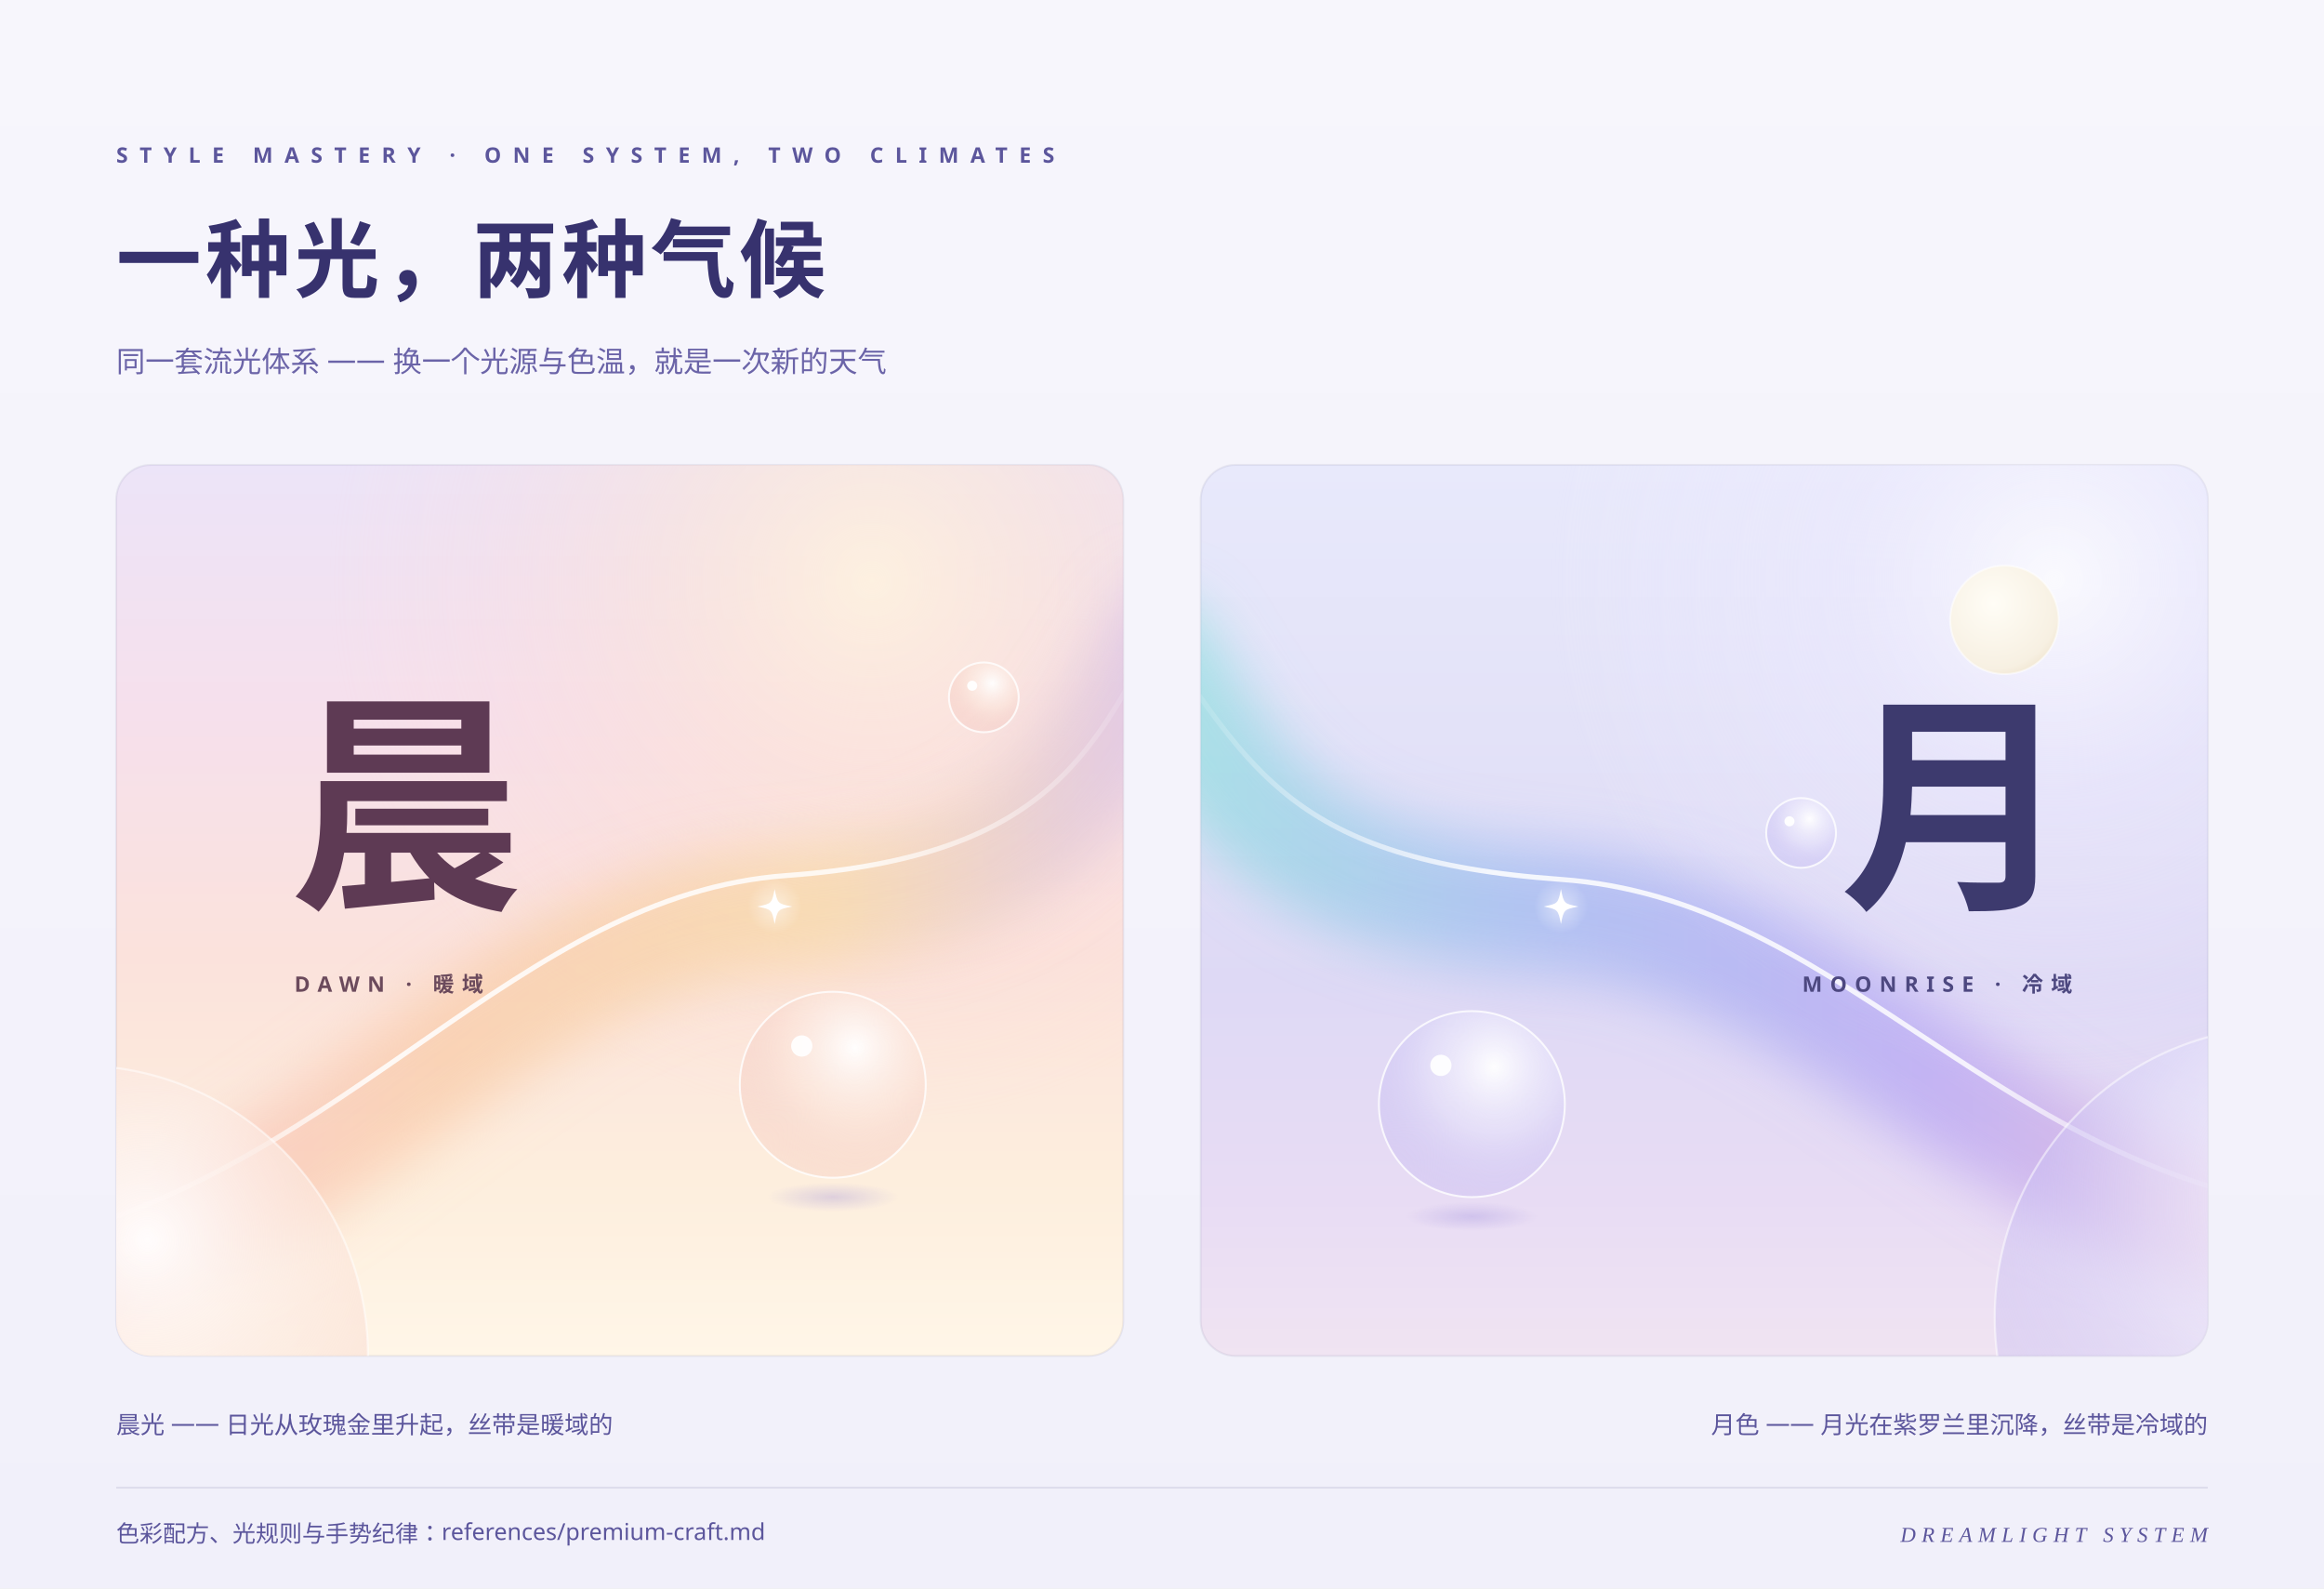
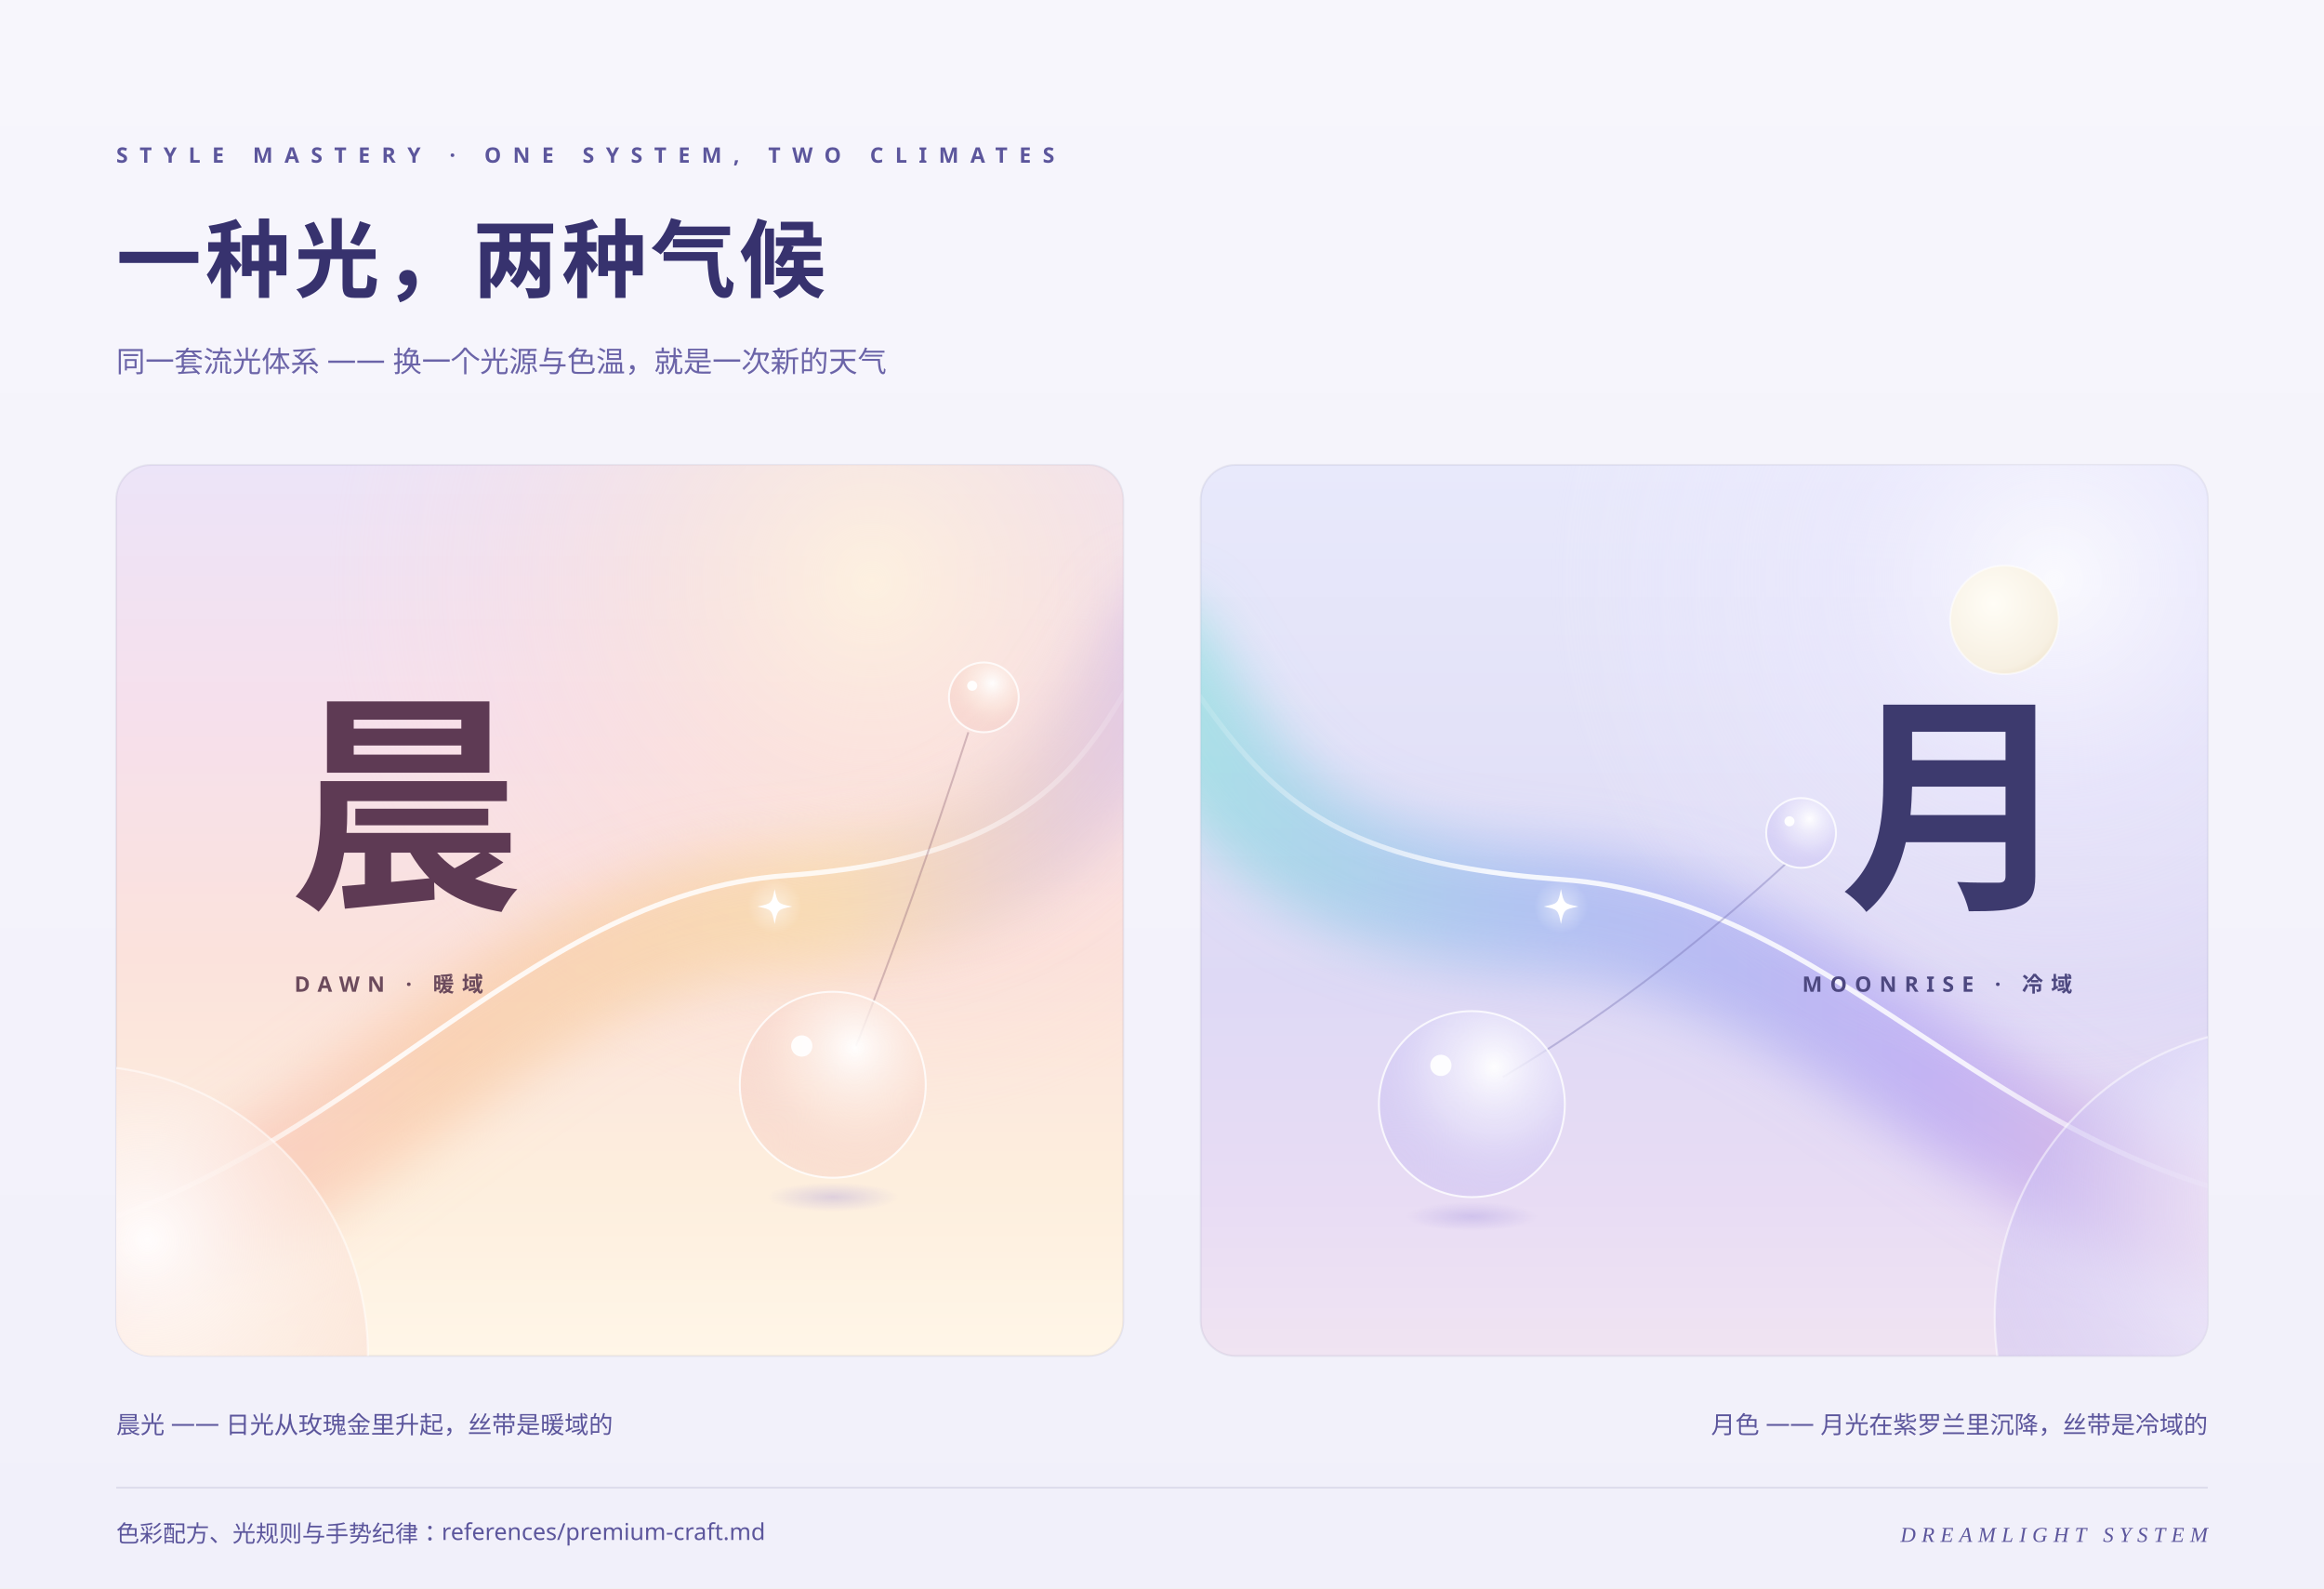
<svg xmlns="http://www.w3.org/2000/svg" viewBox="0 0 1200 820" width="1200" height="820" role="img" aria-labelledby="sgT sgD">
  <defs>
    <linearGradient id="sgGround" x1="0" y1="0" x2="0" y2="1">
      <stop offset="0" stop-color="#f7f6fc" />
      <stop offset="1" stop-color="#f1f0fa" />
    </linearGradient>
    <linearGradient id="sgDawnBase" x1="0" y1="0" x2="0" y2="1">
      <stop offset="0" stop-color="#ece4f8" />
      <stop offset="0.28" stop-color="#f6e0ec" />
      <stop offset="0.55" stop-color="#fbe2dc" />
      <stop offset="0.8" stop-color="#fdeedd" />
      <stop offset="1" stop-color="#fff6e8" />
    </linearGradient>
    <radialGradient id="sgDawnBloom" cx="0.5" cy="0.5" r="0.5">
      <stop offset="0" stop-color="#fff3dd" stop-opacity="0.85" />
      <stop offset="0.4" stop-color="#ffe4cf" stop-opacity="0.4" />
      <stop offset="0.72" stop-color="#ffd9d0" stop-opacity="0.15" />
      <stop offset="1" stop-color="#ffd9d0" stop-opacity="0" />
    </radialGradient>
    <linearGradient id="sgRibbonWarm" x1="0" y1="0" x2="1" y2="0">
      <stop offset="0" stop-color="#f6a9c4" />
      <stop offset="0.35" stop-color="#f8bd8f" />
      <stop offset="0.7" stop-color="#f5d78e" />
      <stop offset="1" stop-color="#c9b2ee" />
    </linearGradient>
    <linearGradient id="sgMoonBase" x1="0" y1="0" x2="0" y2="1">
      <stop offset="0" stop-color="#e8e9fb" />
      <stop offset="0.3" stop-color="#e3e2f8" />
      <stop offset="0.58" stop-color="#ded9f5" />
      <stop offset="0.82" stop-color="#e8dcf4" />
      <stop offset="1" stop-color="#f0e4f2" />
    </linearGradient>
    <radialGradient id="sgMoonBloom" cx="0.5" cy="0.5" r="0.5">
      <stop offset="0" stop-color="#ffffff" stop-opacity="0.8" />
      <stop offset="0.42" stop-color="#f0ecff" stop-opacity="0.35" />
      <stop offset="1" stop-color="#f0ecff" stop-opacity="0" />
    </radialGradient>
    <radialGradient id="sgMoonDisc" cx="0.4" cy="0.35" r="0.75">
      <stop offset="0" stop-color="#fffdf6" />
      <stop offset="0.8" stop-color="#f7f0e2" />
      <stop offset="1" stop-color="#eee2cc" />
    </radialGradient>
    <linearGradient id="sgRibbonCool" x1="0" y1="0" x2="1" y2="0">
      <stop offset="0" stop-color="#6ee3d4" />
      <stop offset="0.35" stop-color="#86a8f0" />
      <stop offset="0.7" stop-color="#a58cf2" />
      <stop offset="1" stop-color="#e8a8c8" />
    </linearGradient>
    <linearGradient id="sgSheen" x1="0" y1="0" x2="1" y2="0">
      <stop offset="0" stop-color="#ffffff" stop-opacity="0" />
      <stop offset="0.3" stop-color="#ffffff" stop-opacity="0.95" />
      <stop offset="0.72" stop-color="#ffffff" stop-opacity="0.9" />
      <stop offset="1" stop-color="#ffffff" stop-opacity="0" />
    </linearGradient>
    <radialGradient id="sgOrbWarm" cx="0.62" cy="0.3" r="0.8">
      <stop offset="0" stop-color="#ffffff" stop-opacity="0.95" />
      <stop offset="0.45" stop-color="#fbe4da" stop-opacity="0.6" />
      <stop offset="1" stop-color="#edb0a8" stop-opacity="0.16" />
    </radialGradient>
    <radialGradient id="sgOrbCool" cx="0.62" cy="0.3" r="0.8">
      <stop offset="0" stop-color="#ffffff" stop-opacity="0.96" />
      <stop offset="0.45" stop-color="#e4e0fa" stop-opacity="0.6" />
      <stop offset="1" stop-color="#ab9dee" stop-opacity="0.18" />
    </radialGradient>
    <radialGradient id="sgOrbShadow" cx="0.5" cy="0.5" r="0.5">
      <stop offset="0" stop-color="#8f7fd8" stop-opacity="0.28" />
      <stop offset="1" stop-color="#8f7fd8" stop-opacity="0" />
    </radialGradient>
    <radialGradient id="sgSparkGlow" cx="0.5" cy="0.5" r="0.5">
      <stop offset="0" stop-color="#ffffff" stop-opacity="0.5" />
      <stop offset="1" stop-color="#ffffff" stop-opacity="0" />
    </radialGradient>
    <filter id="sgBlurA" x="-30%" y="-220%" width="160%" height="540%">
      <feGaussianBlur stdDeviation="14" />
    </filter>
    <filter id="sgBlurB" x="-30%" y="-220%" width="160%" height="540%">
      <feGaussianBlur stdDeviation="14" />
    </filter>
    <clipPath id="sgClipA">
      <rect x="60" y="240" width="520" height="460" rx="18" />
    </clipPath>
    <clipPath id="sgClipB">
      <rect x="620" y="240" width="520" height="460" rx="18" />
    </clipPath>
  </defs>
  <rect width="1200" height="820" fill="url(#sgGround)" />
  <text x="60" y="84" font-family="PingFang SC, Microsoft YaHei, Noto Sans SC, sans-serif" font-size="11" font-weight="600" fill="#5c569c" letter-spacing="6">STYLE MASTERY · ONE SYSTEM, TWO CLIMATES</text>
  <text x="60" y="150" font-family="Songti SC, STSong, SimSun, Noto Serif SC, serif" font-size="44" font-weight="700" fill="#37326e" letter-spacing="2">一种光，两种气候</text>
  <text x="60" y="192" font-family="PingFang SC, Microsoft YaHei, Noto Sans SC, sans-serif" font-size="15" fill="#6b64a8">同一套流光体系 —— 换一个光源与色温，就是一次新的天气</text>
  <g data-style-id="dawn" data-mood="warm">
    <rect x="60" y="240" width="520" height="460" rx="18" fill="url(#sgDawnBase)" stroke="#37326e" stroke-opacity="0.08" stroke-width="1" />
    <g clip-path="url(#sgClipA)">
      <circle cx="450" cy="300" r="280" fill="url(#sgDawnBloom)" />
      <path d="M 20 660 C 180 620 260 480 400 470 S 560 400 604 330" fill="none" stroke="url(#sgRibbonWarm)" stroke-width="64" stroke-linecap="round" opacity="0.5" filter="url(#sgBlurA)" />
      <path d="M 20 640 C 180 602 268 462 406 452 S 566 386 604 314" fill="none" stroke="url(#sgSheen)" stroke-width="2.6" stroke-linecap="round" opacity="0.9" />
      <circle cx="40" cy="700" r="150" fill="url(#sgOrbWarm)" stroke="#ffffff" stroke-opacity="0.5" stroke-width="1.1" />
-       <g data-motif="dawn-orbs" data-motif-message="暖域浮球服从右上的晨光">
+       <g data-motif="dawn-orbs" data-motif-message="暖域浮球服从右上的晨光，彼此以细线相连">
+         <path d="M 500 378 Q 470 470 442 540" fill="none" stroke="#8a5f74" stroke-opacity="0.35" stroke-width="1" />
        <ellipse cx="430" cy="618" rx="34" ry="7.5" fill="url(#sgOrbShadow)" />
        <circle cx="430" cy="560" r="48" fill="url(#sgOrbWarm)" stroke="#ffffff" stroke-opacity="0.8" stroke-width="1" />
        <circle cx="414" cy="540" r="5.5" fill="#ffffff" fill-opacity="0.92" />
        <circle cx="508" cy="360" r="18" fill="url(#sgOrbWarm)" stroke="#ffffff" stroke-opacity="0.8" stroke-width="1" />
        <circle cx="502" cy="354" r="2.6" fill="#ffffff" fill-opacity="0.95" />
        <circle cx="400" cy="468" r="14" fill="url(#sgSparkGlow)" />
        <path d="M400 459 C 401.5 466.5 401.5 466.5 409 468 C 401.5 469.5 401.5 469.5 400 477 C 398.5 469.5 398.5 469.5 391 468 C 398.5 466.5 398.5 466.5 400 459 Z" fill="#ffffff" />
      </g>
    </g>
    <text x="150" y="460" font-family="Songti SC, STSong, SimSun, Noto Serif SC, serif" font-size="120" font-weight="700" fill="#5e3a54">晨</text>
    <text x="152" y="512" font-family="PingFang SC, Microsoft YaHei, Noto Sans SC, sans-serif" font-size="11" font-weight="600" fill="#6b4a5c" letter-spacing="4">DAWN · 暖域</text>
  </g>
  <g data-style-id="moonrise" data-mood="cool">
    <rect x="620" y="240" width="520" height="460" rx="18" fill="url(#sgMoonBase)" stroke="#37326e" stroke-opacity="0.08" stroke-width="1" />
    <g clip-path="url(#sgClipB)">
      <circle cx="1060" cy="300" r="260" fill="url(#sgMoonBloom)" />
      <path d="M 1180 640 C 1020 610 940 480 800 470 S 640 410 596 340" fill="none" stroke="url(#sgRibbonCool)" stroke-width="64" stroke-linecap="round" opacity="0.5" filter="url(#sgBlurB)" />
      <path d="M 1180 622 C 1024 594 946 464 806 454 S 646 396 596 326" fill="none" stroke="url(#sgSheen)" stroke-width="2.6" stroke-linecap="round" opacity="0.9" />
      <circle cx="1180" cy="680" r="150" fill="url(#sgOrbCool)" stroke="#ffffff" stroke-opacity="0.5" stroke-width="1.1" />
-       <g data-motif="moonrise-glow" data-motif-message="月亮与冷域浮球服从同一个月光源">
+       <g data-motif="moonrise-glow" data-motif-message="月亮与冷域浮球服从同一个月光源，彼此以细线相连">
+         <path d="M 922 446 Q 850 512 776 556" fill="none" stroke="#6b64a8" stroke-opacity="0.35" stroke-width="1" />
        <circle cx="1035" cy="320" r="28" fill="url(#sgMoonDisc)" stroke="#ffffff" stroke-opacity="0.55" stroke-width="1" />
        <ellipse cx="760" cy="628" rx="34" ry="7.5" fill="url(#sgOrbShadow)" />
        <circle cx="760" cy="570" r="48" fill="url(#sgOrbCool)" stroke="#ffffff" stroke-opacity="0.8" stroke-width="1" />
        <circle cx="744" cy="550" r="5.5" fill="#ffffff" fill-opacity="0.92" />
        <circle cx="930" cy="430" r="18" fill="url(#sgOrbCool)" stroke="#ffffff" stroke-opacity="0.8" stroke-width="1" />
        <circle cx="924" cy="424" r="2.6" fill="#ffffff" fill-opacity="0.95" />
        <circle cx="806" cy="468" r="14" fill="url(#sgSparkGlow)" />
        <path d="M806 459 C 807.5 466.5 807.5 466.5 815 468 C 807.5 469.5 807.5 469.5 806 477 C 804.5 469.5 804.5 469.5 797 468 C 804.5 466.5 804.5 466.5 806 459 Z" fill="#ffffff" />
      </g>
    </g>
    <text x="950" y="460" font-family="Songti SC, STSong, SimSun, Noto Serif SC, serif" font-size="120" font-weight="700" fill="#3d3a6e">月</text>
    <text x="1070" y="512" text-anchor="end" font-family="PingFang SC, Microsoft YaHei, Noto Sans SC, sans-serif" font-size="11" font-weight="600" fill="#4d4880" letter-spacing="4">MOONRISE · 冷域</text>
  </g>
  <text x="60" y="740" font-family="PingFang SC, Microsoft YaHei, Noto Sans SC, sans-serif" font-size="12.5" fill="#5c569c">晨光 —— 日光从玫瑰金里升起，丝带是暖域的</text>
  <text x="1140" y="740" text-anchor="end" font-family="PingFang SC, Microsoft YaHei, Noto Sans SC, sans-serif" font-size="12.5" fill="#5c569c">月色 —— 月光在紫罗兰里沉降，丝带是冷域的</text>
  <line x1="60" y1="768" x2="1140" y2="768" stroke="#37326e" stroke-opacity="0.1" stroke-width="1" />
  <text x="60" y="796" font-family="PingFang SC, Microsoft YaHei, Noto Sans SC, sans-serif" font-size="12" fill="#5c569c">色彩配方、光规则与手势纪律：references/premium-craft.md</text>
  <text x="1140" y="796" text-anchor="end" font-family="Georgia, Times New Roman, serif" font-size="11" font-style="italic" fill="#5c569c" letter-spacing="3">DREAMLIGHT SYSTEM</text>
</svg>
